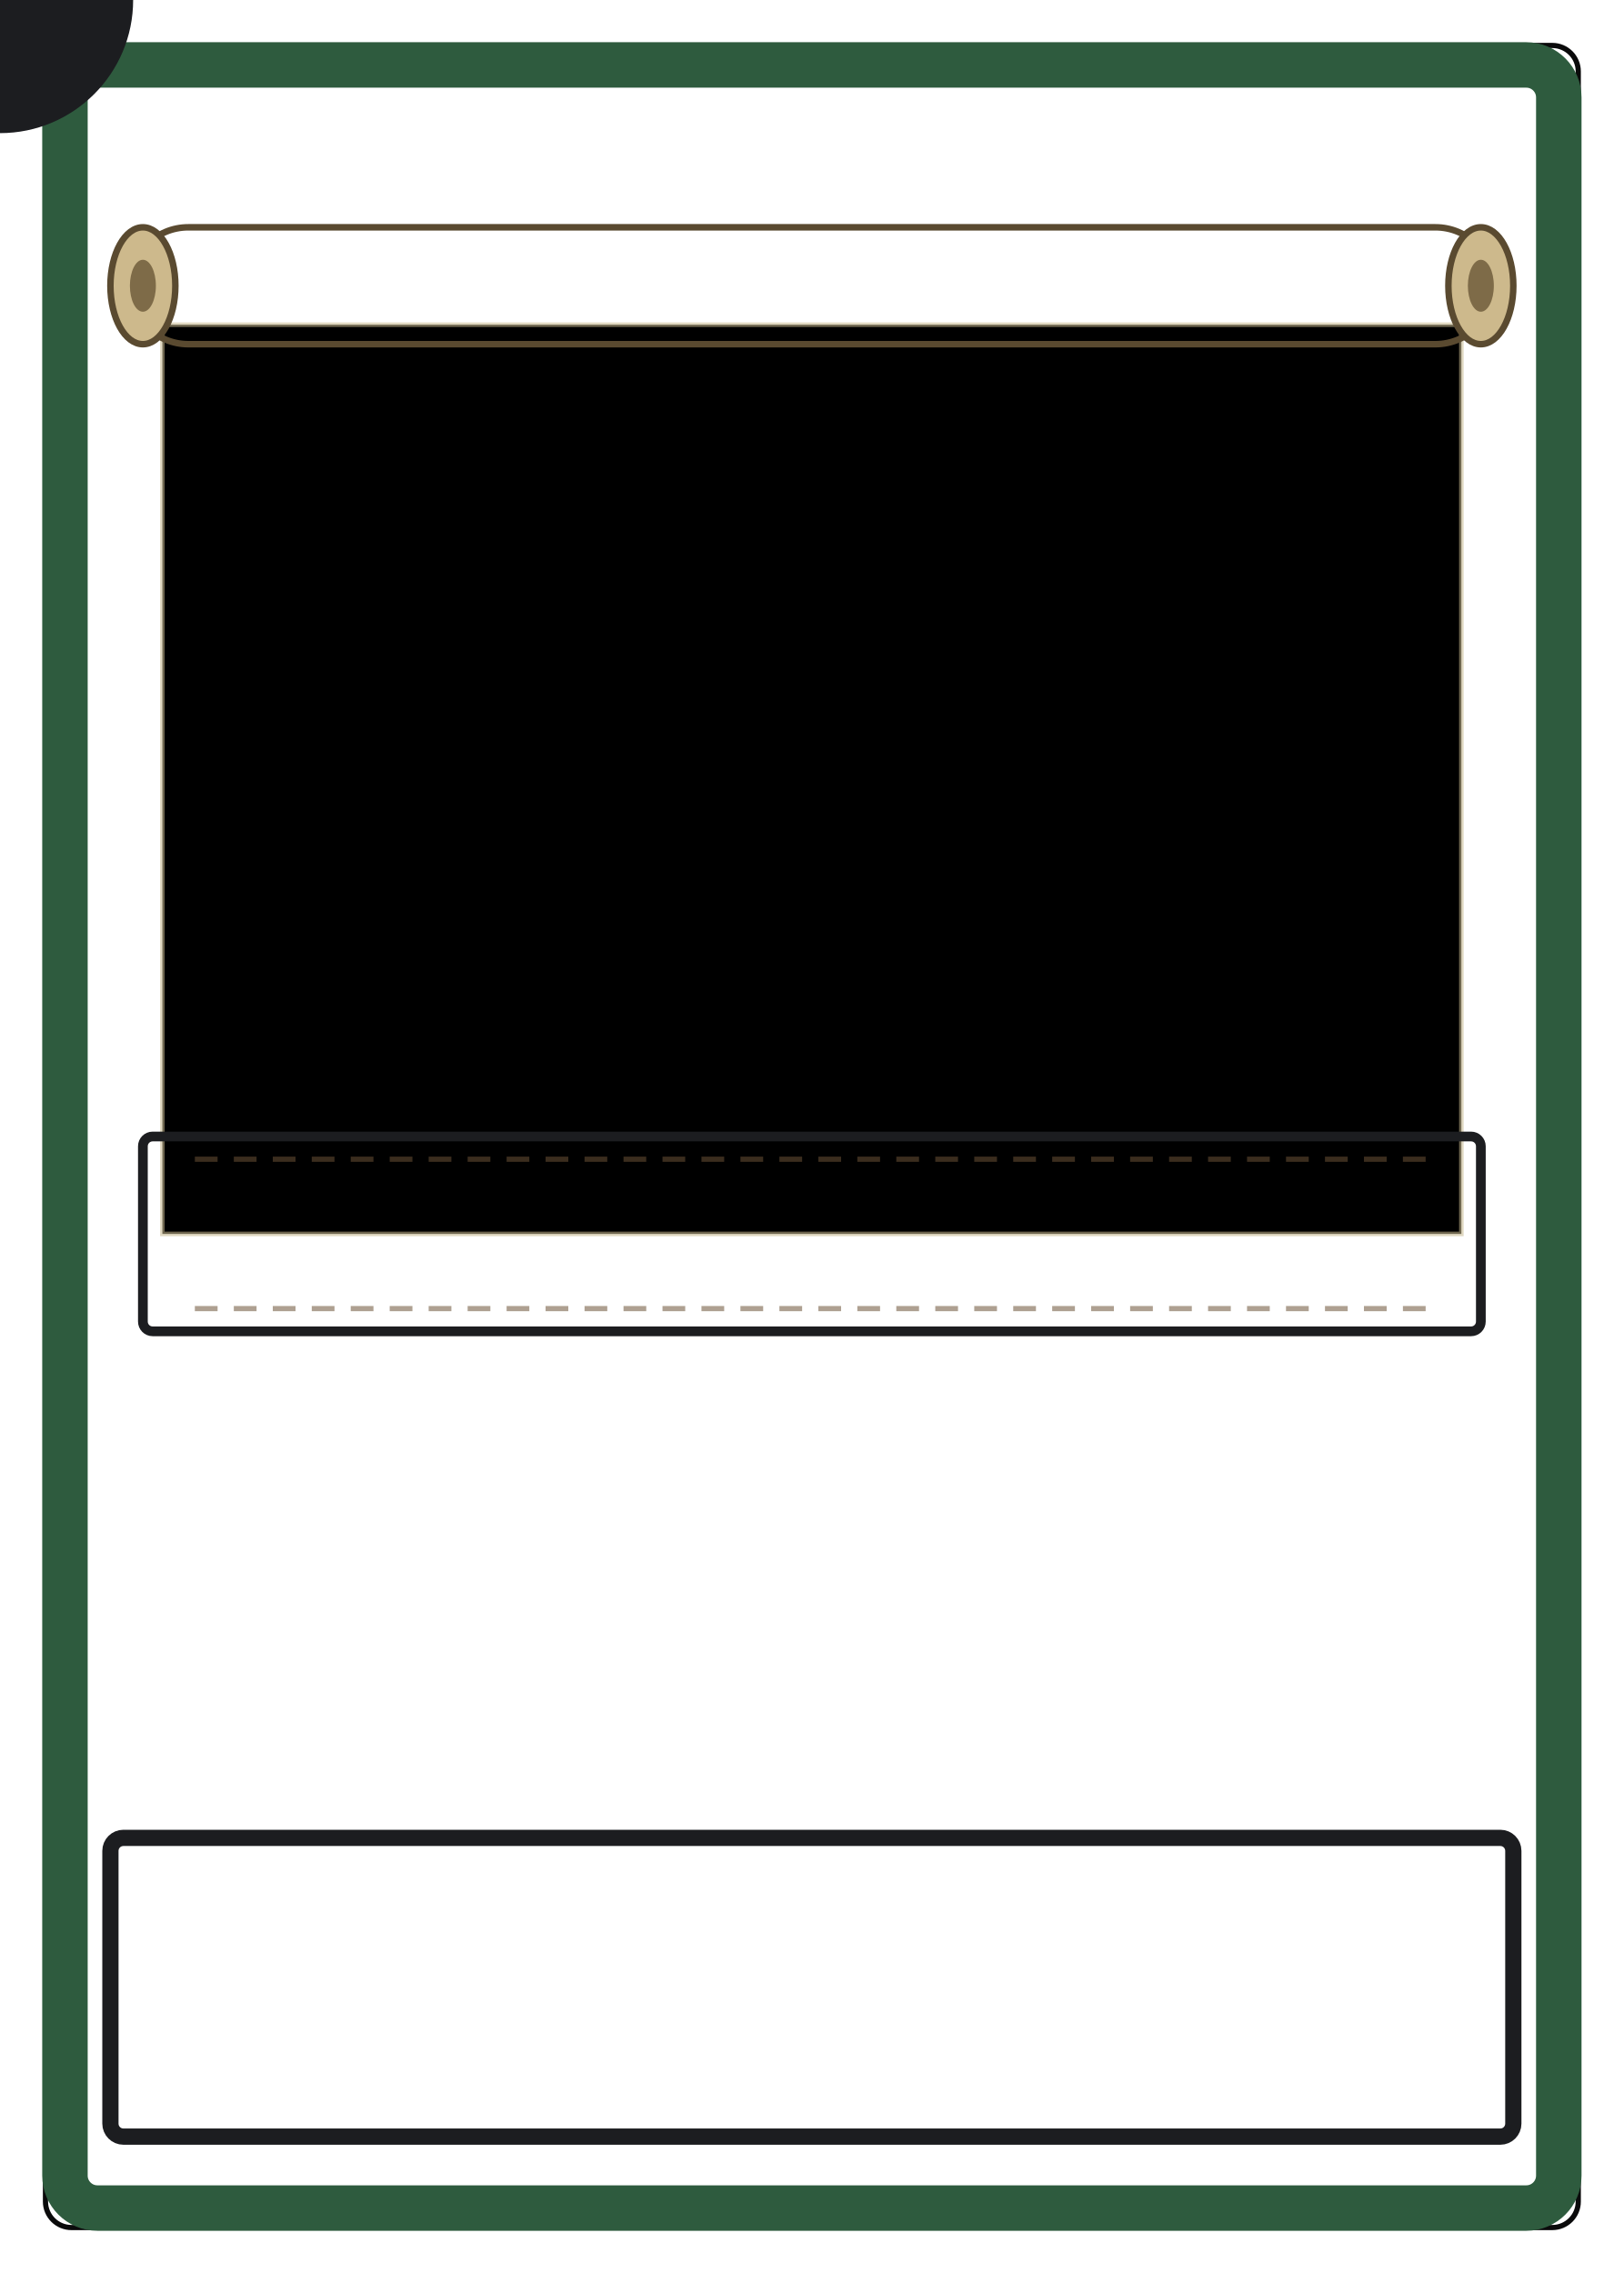
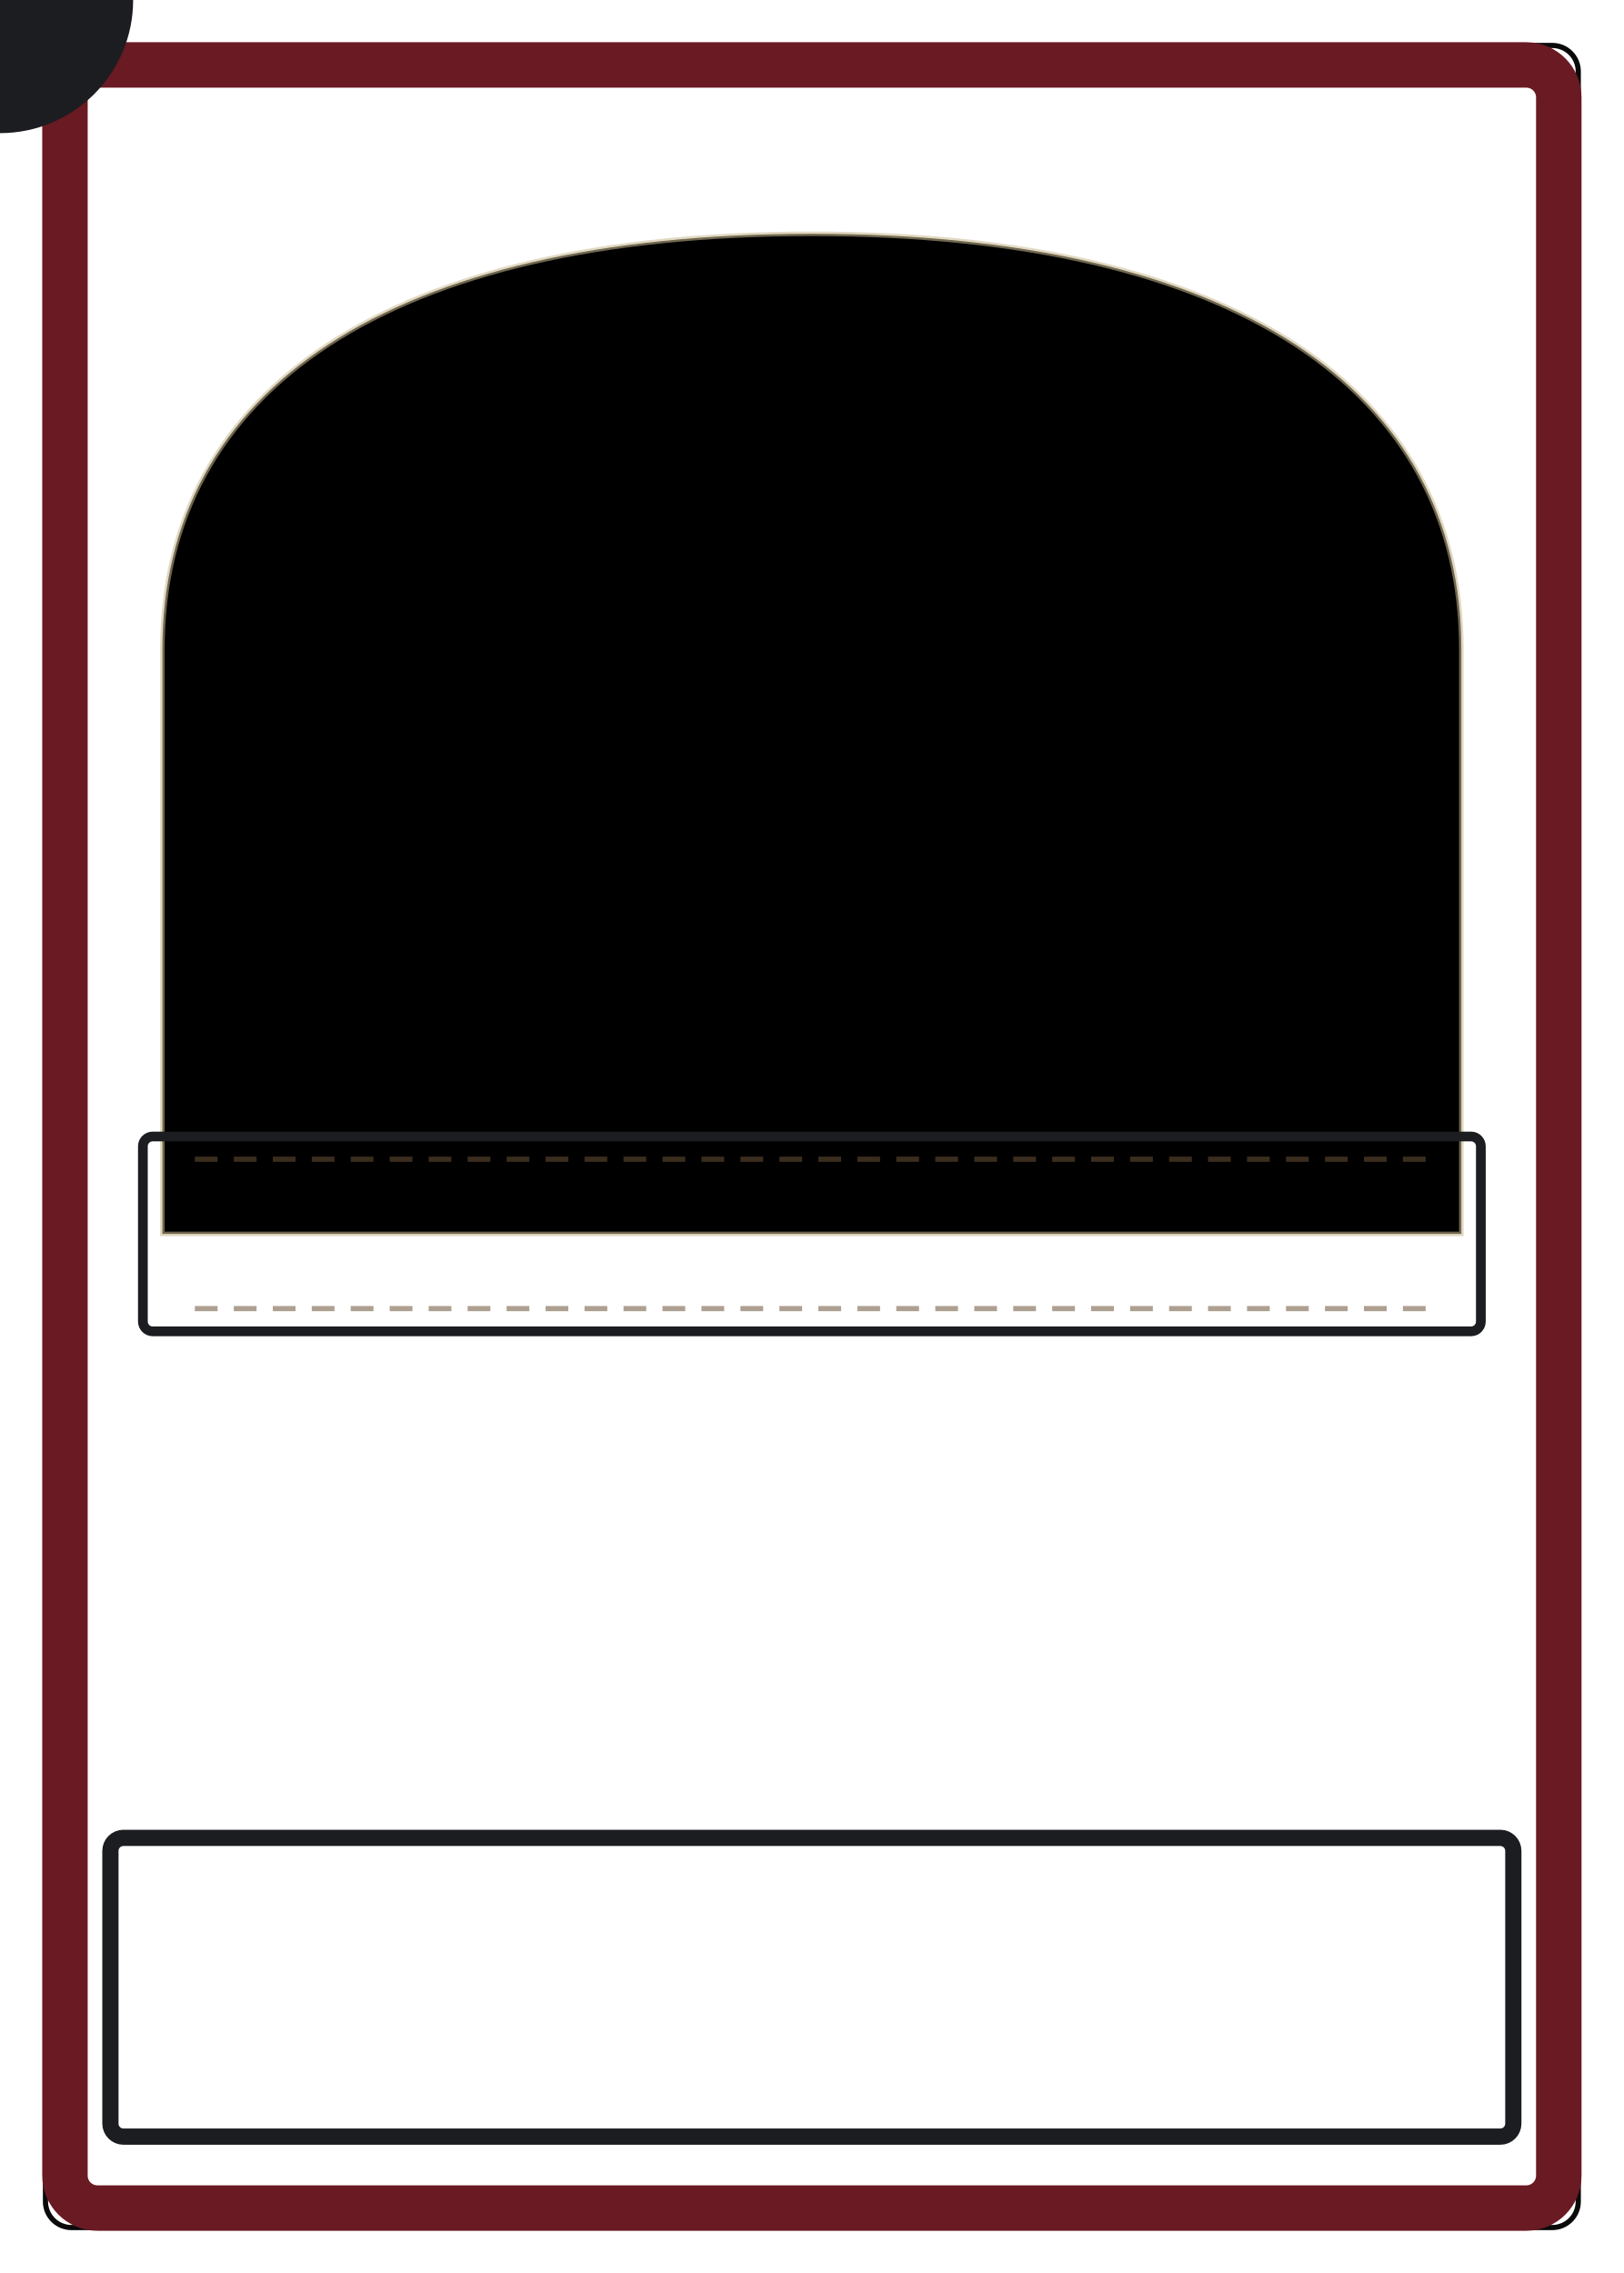
<svg xmlns="http://www.w3.org/2000/svg" viewBox="0 0 500 700">
-   <path data-layer="window" d="M50 380V100H450V380Z" />
+   <path data-layer="window" d="M50 380V200C50 120 120 72 250 72C380 72 450 120 450 200V380Z" />
  <g data-layer="under">
-     <path fill-rule="evenodd" fill="url(#p-feather)" opacity="1" d="M25 13H475Q487 13 487 25V675Q487 687 475 687H25Q13 687 13 675V25Q13 13 25 13ZM37 33H463Q467 33 467 37V663Q467 667 463 667H37Q33 667 33 663V37Q33 33 37 33Z" />
+     <path fill-rule="evenodd" fill="url(#p-vine)" opacity="1" d="M25 13H475Q487 13 487 25V675Q487 687 475 687H25Q13 687 13 675V25Q13 13 25 13ZM37 33H463Q467 33 467 37V663Q467 667 463 667H37Q33 667 33 663V37Q33 33 37 33Z" />
    <rect x="35" y="35" width="430" height="630" fill="url(#p-ashlar-faint)" opacity=".7" />
  </g>
  <g data-layer="frame">
    <g filter="url(#f-bevel)">
      <rect x="7" y="7" width="486" height="686" rx="12" fill="none" stroke="url(#g-iron)" stroke-width="12" />
      <rect x="32" y="32" width="436" height="636" rx="4" fill="none" stroke="url(#g-steel)" stroke-width="3" />
    </g>
    <rect x="14" y="14" width="472" height="672" rx="8" fill="none" stroke="#0a0a0b" stroke-width="1.6" />
    <g filter="url(#f-bevel)">
-       <path d="M50 380V100H450V380Z" fill="none" stroke="url(#g-iron)" stroke-width="11" />
+       <path d="M50 380V200C50 120 120 72 250 72C380 72 450 120 450 200V380Z" fill="none" stroke="url(#g-iron)" stroke-width="11" />
    </g>
-     <path d="M50 380V100H450V380Z" fill="none" stroke="#c9b98f" stroke-width="1.4" opacity=".55" />
+     <path d="M50 380V200C50 120 120 72 250 72C380 72 450 120 450 200V380Z" fill="none" stroke="#c9b98f" stroke-width="1.4" opacity=".55" />
    <g fill="url(#g-iron)" filter="url(#f-bevel)">
      <path d="M10 10H96V30H30V96H10Z" transform="" />
      <path d="M10 10H96V30H30V96H10Z" transform="translate(500 0) scale(-1 1)" />
      <path d="M10 10H96V30H30V96H10Z" transform="translate(0 700) scale(1 -1)" />
      <path d="M10 10H96V30H30V96H10Z" transform="translate(500 700) scale(-1 -1)" />
    </g>
    <use href="#s-rivet" x="20" y="20" />
    <use href="#s-rivet" x="80" y="20" />
    <use href="#s-rivet" x="20" y="80" />
    <use href="#s-rivet" x="480" y="20" />
    <use href="#s-rivet" x="420" y="20" />
    <use href="#s-rivet" x="480" y="80" />
    <use href="#s-rivet" x="20" y="680" />
    <use href="#s-rivet" x="80" y="680" />
    <use href="#s-rivet" x="20" y="620" />
    <use href="#s-rivet" x="480" y="680" />
    <use href="#s-rivet" x="420" y="680" />
    <use href="#s-rivet" x="480" y="620" />
    <g>
      <use href="#s-rivet" x="20" y="90" />
      <use href="#s-rivet" x="20" y="160" />
      <use href="#s-rivet" x="20" y="230" />
      <use href="#s-rivet" x="20" y="300" />
      <use href="#s-rivet" x="20" y="370" />
      <use href="#s-rivet" x="20" y="440" />
      <use href="#s-rivet" x="20" y="510" />
      <use href="#s-rivet" x="20" y="580" />
      <use href="#s-rivet" x="480" y="90" />
      <use href="#s-rivet" x="480" y="160" />
      <use href="#s-rivet" x="480" y="230" />
      <use href="#s-rivet" x="480" y="300" />
      <use href="#s-rivet" x="480" y="370" />
      <use href="#s-rivet" x="480" y="440" />
      <use href="#s-rivet" x="480" y="510" />
      <use href="#s-rivet" x="480" y="580" />
      <use href="#s-rivet" x="110" y="20" />
      <use href="#s-rivet" x="180" y="20" />
      <use href="#s-rivet" x="250" y="20" />
      <use href="#s-rivet" x="320" y="20" />
      <use href="#s-rivet" x="390" y="20" />
      <use href="#s-rivet" x="110" y="680" />
      <use href="#s-rivet" x="180" y="680" />
      <use href="#s-rivet" x="250" y="680" />
      <use href="#s-rivet" x="320" y="680" />
      <use href="#s-rivet" x="390" y="680" />
    </g>
-     <g filter="url(#f-shadow)">
-       <rect x="40" y="70" width="420" height="36" rx="18" fill="url(#g-roll)" />
-     </g>
-     <rect x="40" y="70" width="420" height="36" rx="18" fill="none" stroke="#5a4a30" stroke-width="2" />
-     <ellipse cx="44" cy="88" rx="10" ry="18" fill="#cdb98c" stroke="#5a4a30" stroke-width="2" />
-     <ellipse cx="44" cy="88" rx="4" ry="8" fill="#7e6b48" />
-     <ellipse cx="456" cy="88" rx="10" ry="18" fill="#cdb98c" stroke="#5a4a30" stroke-width="2" />
-     <ellipse cx="456" cy="88" rx="4" ry="8" fill="#7e6b48" />
  </g>
  <g data-layer="top">
    <g filter="url(#f-shadow)">
      <rect x="44" y="350" width="412" height="60" rx="3" fill="url(#g-vellum)" />
    </g>
    <rect x="44" y="350" width="412" height="60" rx="3" fill="url(#p-fiber)" opacity=".5" />
    <path d="M60 357H440M60 403H440" stroke="#6b5236" stroke-width="1.6" stroke-dasharray="7 5" opacity=".55" />
    <rect x="44" y="350" width="412" height="60" rx="3" fill="none" stroke="#1c1d20" stroke-width="3" />
    <g fill="url(#g-iron)" filter="url(#f-bevel)">
      <path d="M24 342H62V418H24L14 380Z" />
      <path d="M476 342H438V418H476L486 380Z" />
    </g>
    <use href="#s-rivet" x="45" y="362" />
    <use href="#s-rivet" x="45" y="398" />
    <use href="#s-rivet" x="455" y="362" />
    <use href="#s-rivet" x="455" y="398" />
  </g>
  <g data-layer="slot">
    <g filter="url(#f-shadow)">
      <circle r="35" fill="url(#g-iron-r)" filter="url(#f-bevel)" />
      <circle r="29" fill="#1c1d20" />
      <circle r="29" fill="none" stroke="#0a0a0b" stroke-width="1.2" />
    </g>
    <circle cx="0" cy="-32" r="2.6" fill="#b9bec4" />
    <circle cx="32" cy="0" r="2.6" fill="#b9bec4" />
    <circle cx="0" cy="32" r="2.6" fill="#b9bec4" />
    <circle cx="-32" cy="0" r="2.6" fill="#b9bec4" />
  </g>
  <g data-layer="small">
-     <rect x="20" y="20" width="460" height="660" rx="10" fill="none" stroke="#2e5b3e" stroke-width="14" />
+     <rect x="20" y="20" width="460" height="660" rx="10" fill="none" stroke="#6a1a22" stroke-width="14" />
    <g filter="url(#f-bevel)">
      <rect x="9" y="9" width="482" height="682" rx="14" fill="none" stroke="url(#g-iron)" stroke-width="18" />
      <rect x="29" y="29" width="442" height="642" rx="6" fill="none" stroke="url(#g-steel)" stroke-width="5" />
    </g>
    <g class="sname">
      <g filter="url(#f-shadow)">
        <rect x="34" y="566" width="432" height="92" rx="4" fill="url(#g-vellum)" />
      </g>
      <rect x="34" y="566" width="432" height="92" rx="4" fill="none" stroke="#1c1d20" stroke-width="5" />
      <g fill="url(#g-iron)" filter="url(#f-bevel)">
        <path d="M14 556H50V668H14Z" />
        <path d="M486 556H450V668H486Z" />
      </g>
    </g>
  </g>
  <g data-layer="slot-small">
    <g filter="url(#f-shadow)">
      <path d="M-22 -54H22L54 -22V22L22 54H-22L-54 22V-22Z" fill="url(#g-iron-r)" filter="url(#f-bevel)" />
      <circle r="41" fill="#1c1d20" />
    </g>
  </g>
</svg>
